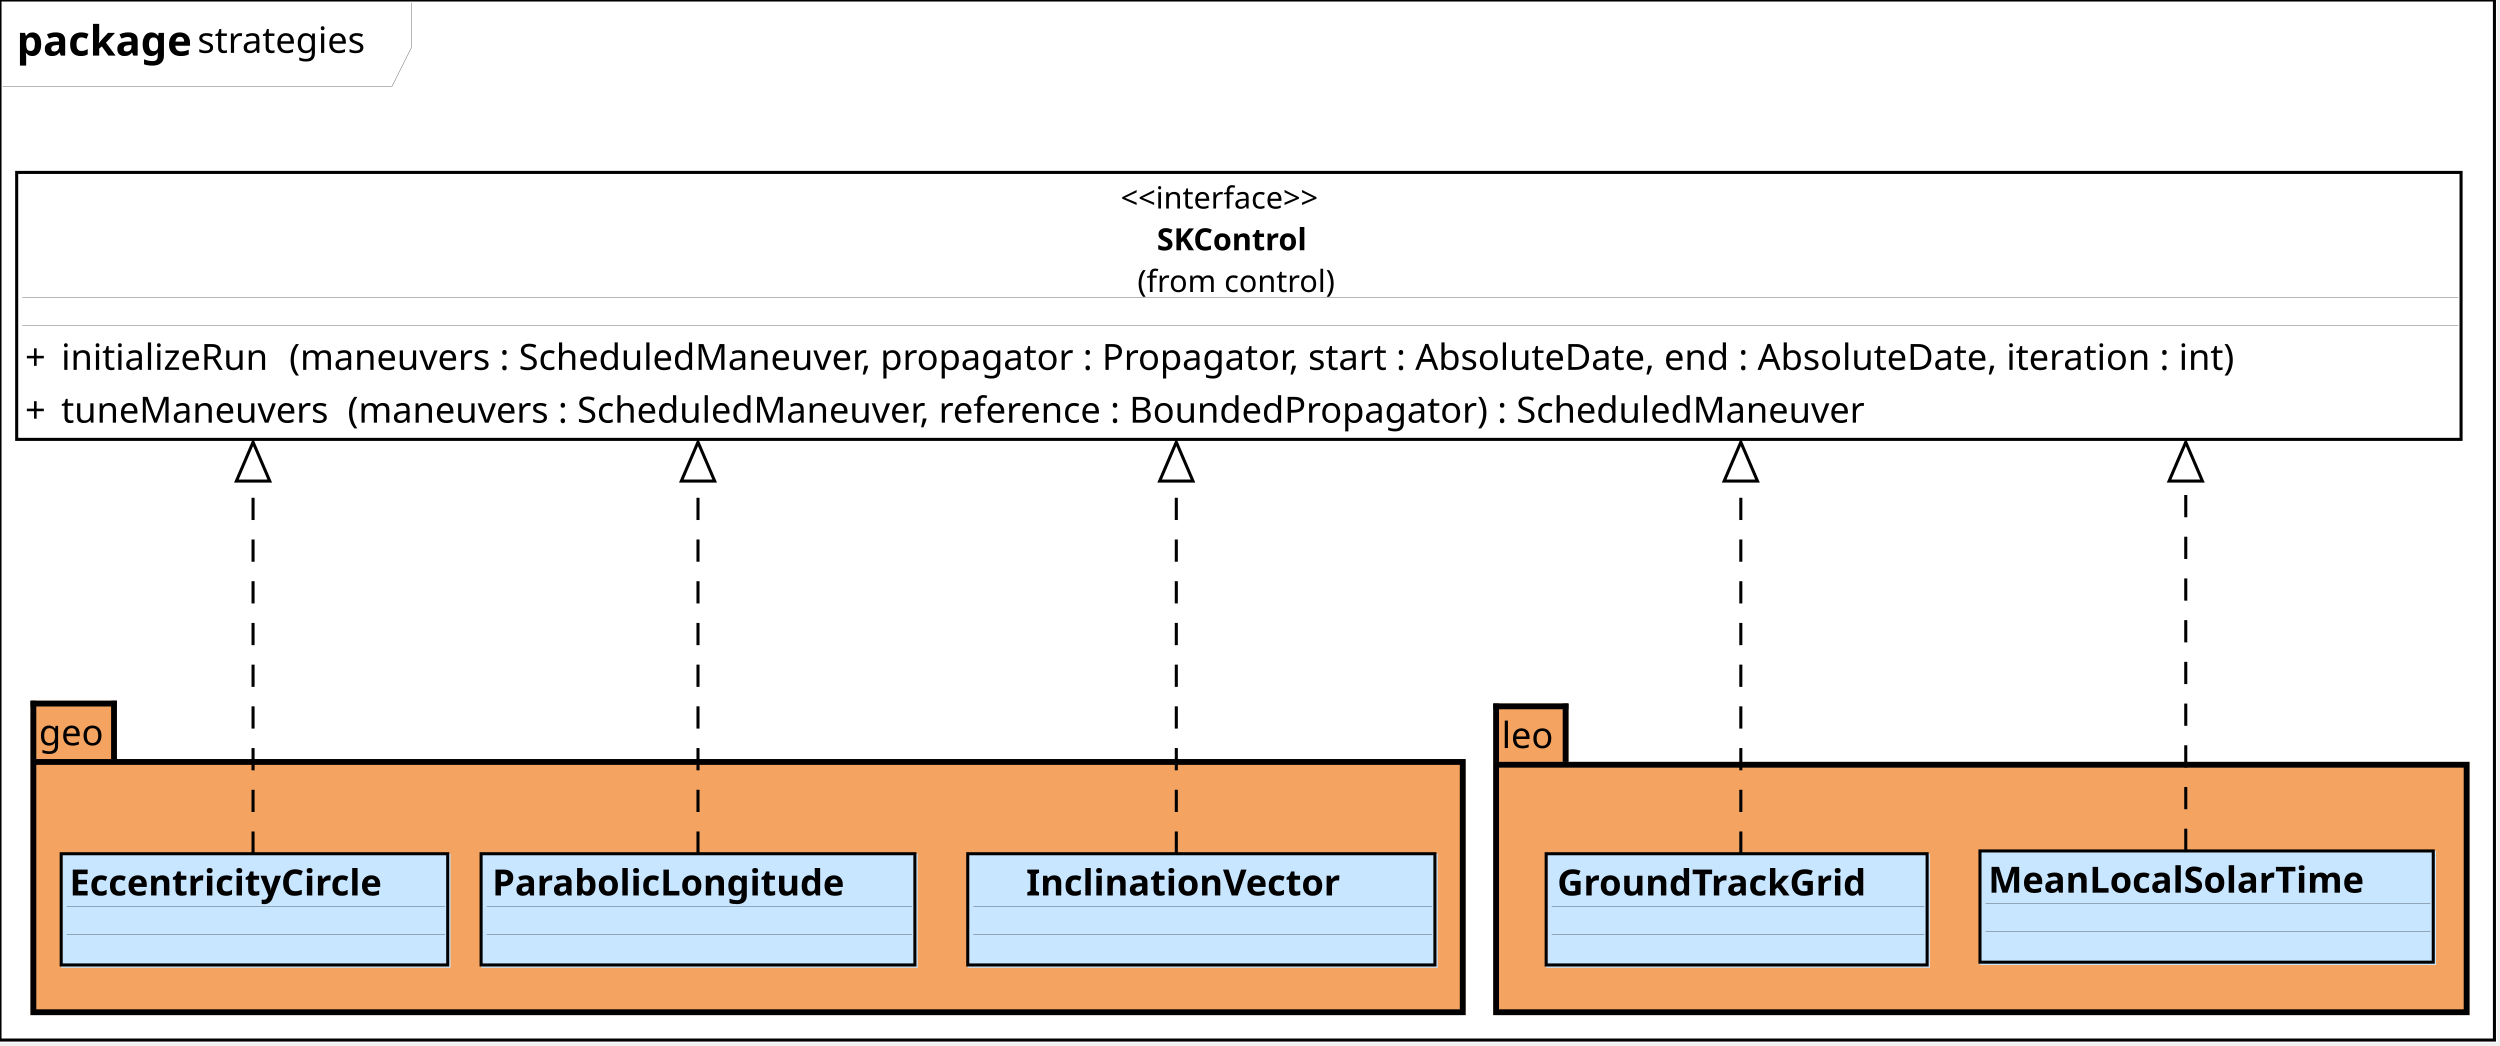
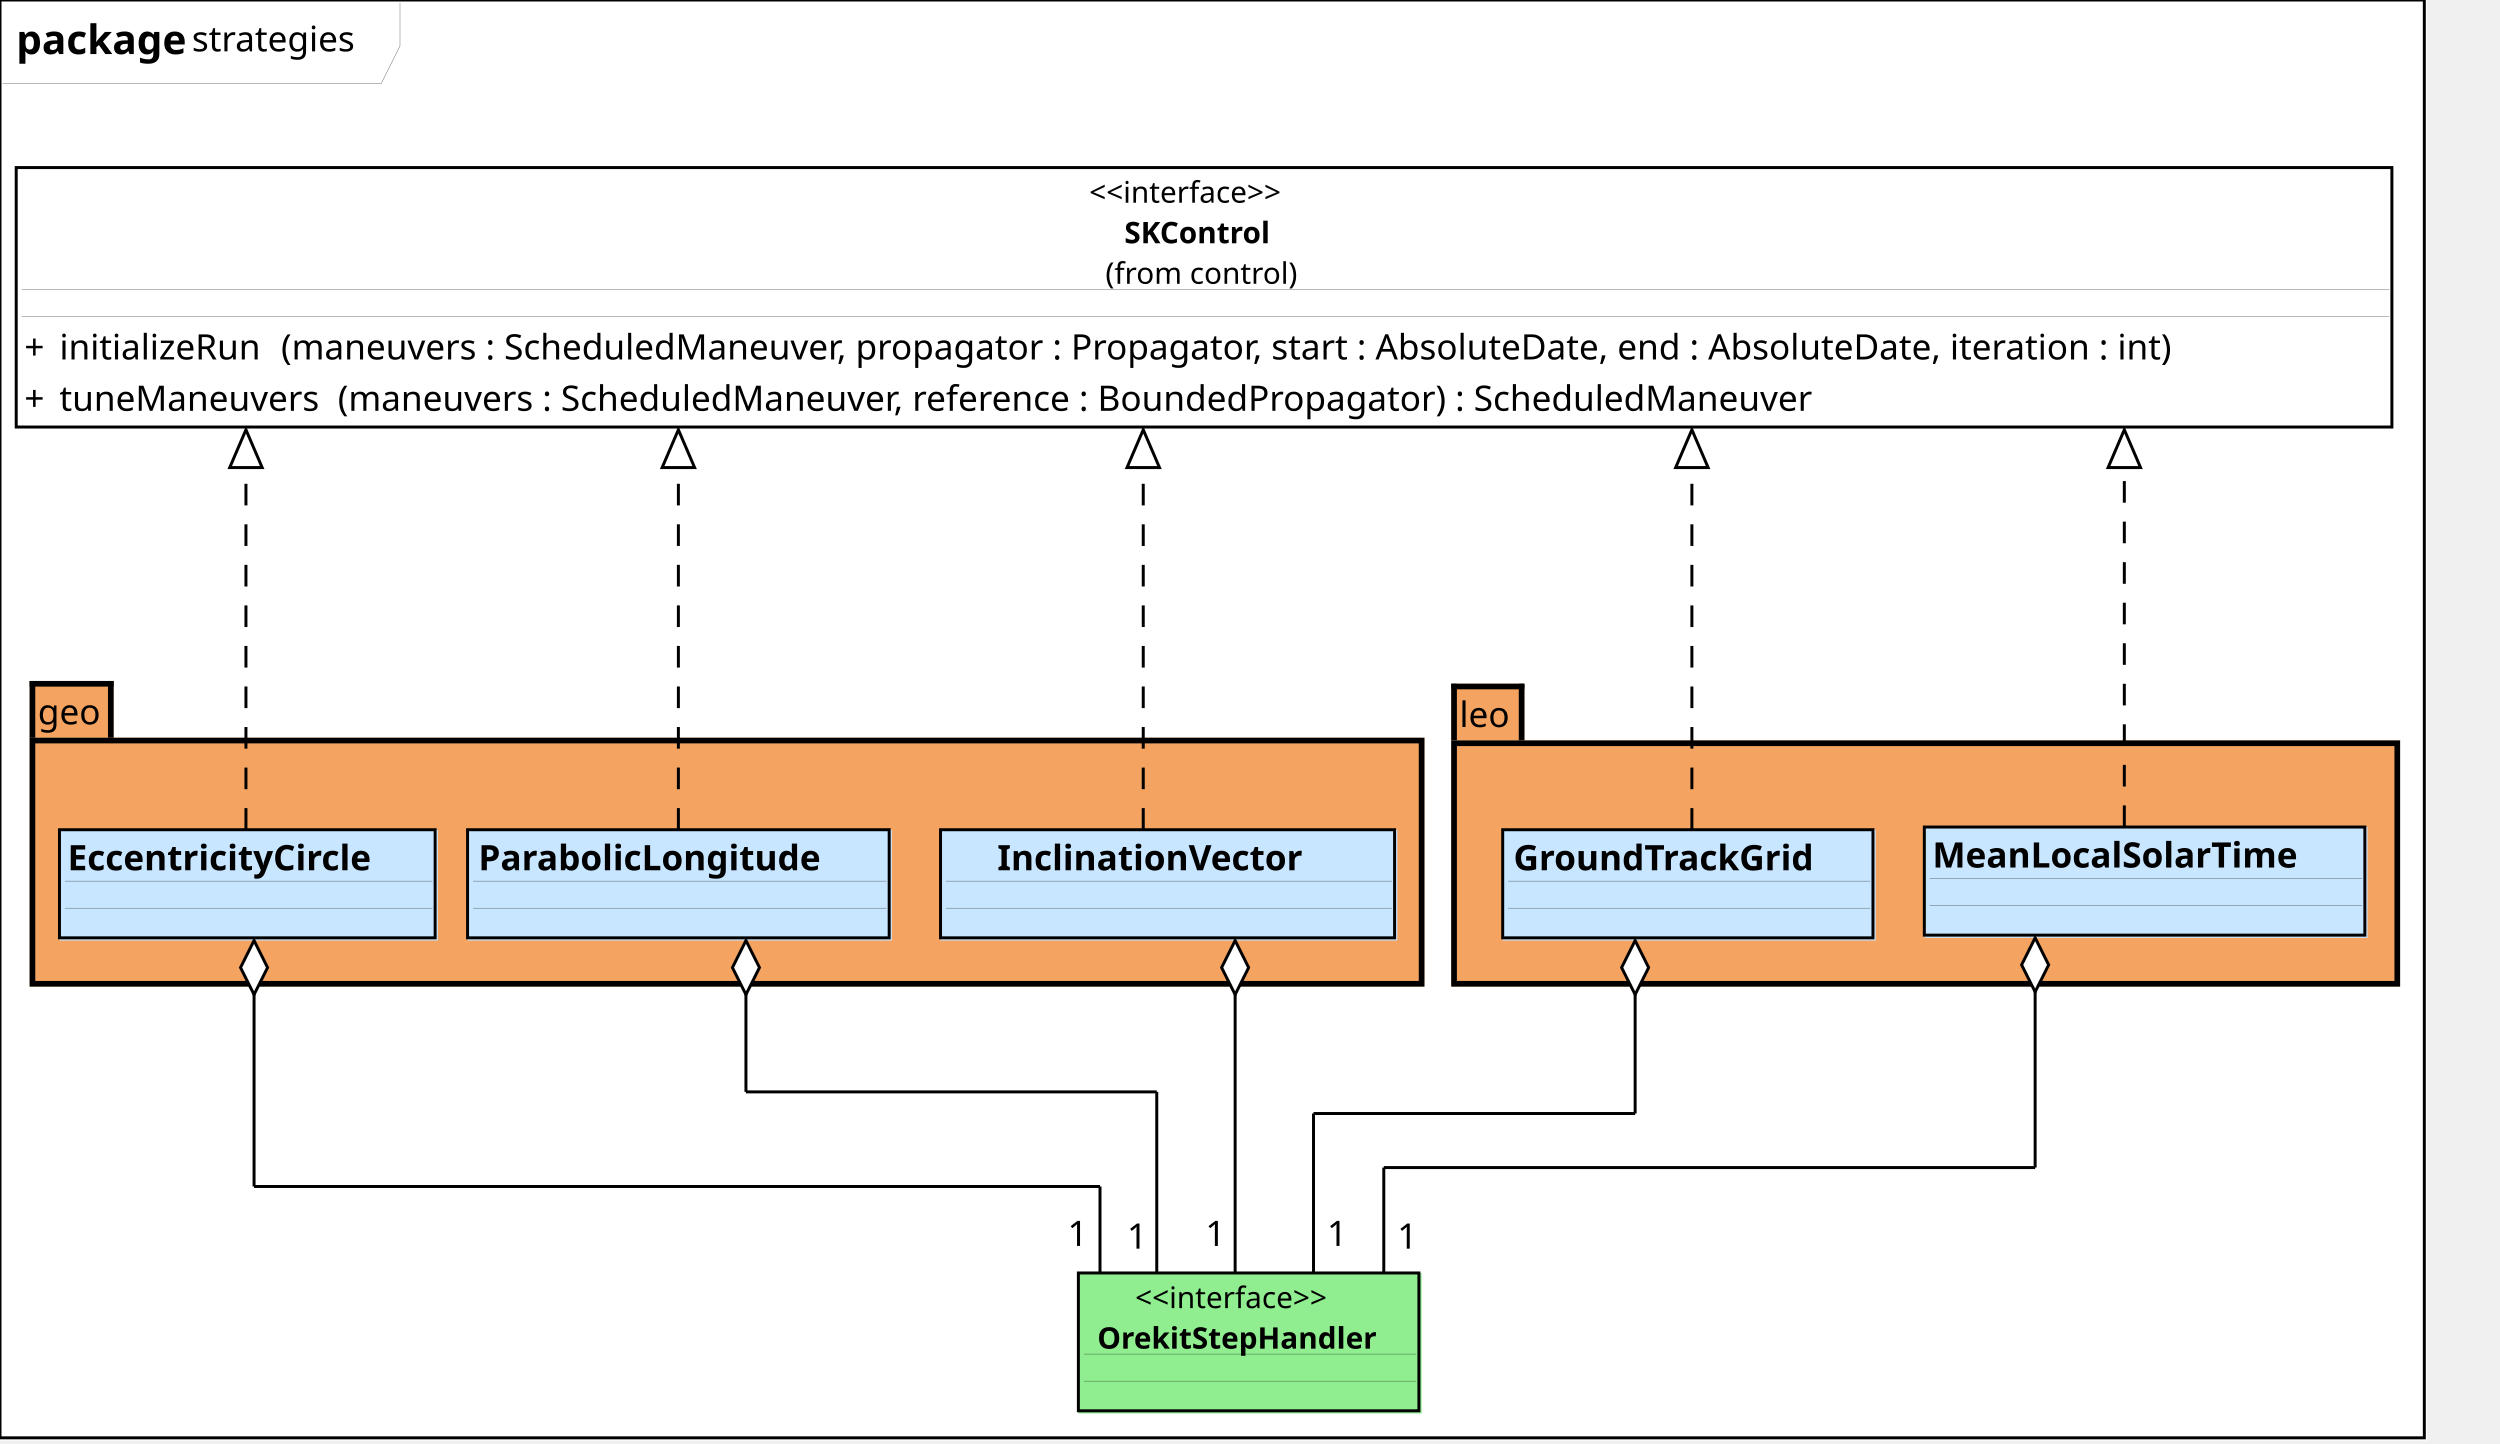
- <svg stroke-dasharray="none" shape-rendering="auto" font-family="'Dialog'" width="899" text-rendering="auto" fill-opacity="1" color-interpolation="auto" color-rendering="auto" font-size="12" fill="black" stroke="black" image-rendering="auto" stroke-miterlimit="10" stroke-linecap="square" stroke-linejoin="miter" font-style="normal" height="376" stroke-width="1" stroke-dashoffset="0" font-weight="normal" stroke-opacity="1">
+ <svg stroke-dasharray="none" shape-rendering="auto" font-family="'Dialog'" width="925" text-rendering="auto" fill-opacity="1" color-interpolation="auto" color-rendering="auto" font-size="12" fill="black" stroke="black" image-rendering="auto" stroke-miterlimit="10" stroke-linecap="square" stroke-linejoin="miter" font-style="normal" height="534" stroke-width="1" stroke-dashoffset="0" font-weight="normal" stroke-opacity="1">
  <defs id="genericDefs" />
  <g>
    <defs id="defs1">
      <clipPath clipPathUnits="userSpaceOnUse" id="clipPath1">
-         <path d="M-1 -1 L899 -1 L899 376 L-1 376 L-1 -1 Z" />
+         <path d="M-1 -1 L899 -1 L899 534 L-1 534 L-1 -1 Z" />
      </clipPath>
      <clipPath clipPathUnits="userSpaceOnUse" id="clipPath2">
        <path d="M5 5 L70 5 L70 24 L5 24 L5 5 Z" />
      </clipPath>
      <clipPath clipPathUnits="userSpaceOnUse" id="clipPath3">
        <path d="M70 5 L137 5 L137 24 L70 24 L70 5 Z" />
      </clipPath>
      <clipPath clipPathUnits="userSpaceOnUse" id="clipPath4">
        <path d="M10 251 L43 251 L43 274 L10 274 L10 251 Z" />
      </clipPath>
      <clipPath clipPathUnits="userSpaceOnUse" id="clipPath5">
        <path d="M13 254 L39 254 L39 273 L13 273 L13 254 Z" />
      </clipPath>
      <clipPath clipPathUnits="userSpaceOnUse" id="clipPath6">
        <path d="M10 272 L528 272 L528 366 L10 366 L10 272 Z" />
      </clipPath>
      <clipPath clipPathUnits="userSpaceOnUse" id="clipPath7">
        <path d="M21 306 L163 306 L163 349 L21 349 L21 306 Z" />
      </clipPath>
      <clipPath clipPathUnits="userSpaceOnUse" id="clipPath8">
        <path d="M24 308 L159 308 L159 327 L24 327 L24 308 Z" />
      </clipPath>
      <clipPath clipPathUnits="userSpaceOnUse" id="clipPath9">
        <path d="M23 325 L161 325 L161 337 L23 337 L23 325 Z" />
      </clipPath>
      <clipPath clipPathUnits="userSpaceOnUse" id="clipPath10">
        <path d="M23 335 L161 335 L161 347 L23 347 L23 335 Z" />
      </clipPath>
      <clipPath clipPathUnits="userSpaceOnUse" id="clipPath11">
        <path d="M347 306 L518 306 L518 349 L347 349 L347 306 Z" />
      </clipPath>
      <clipPath clipPathUnits="userSpaceOnUse" id="clipPath12">
        <path d="M368 308 L497 308 L497 327 L368 327 L368 308 Z" />
      </clipPath>
      <clipPath clipPathUnits="userSpaceOnUse" id="clipPath13">
        <path d="M349 325 L516 325 L516 337 L349 337 L349 325 Z" />
      </clipPath>
      <clipPath clipPathUnits="userSpaceOnUse" id="clipPath14">
        <path d="M349 335 L516 335 L516 347 L349 347 L349 335 Z" />
      </clipPath>
      <clipPath clipPathUnits="userSpaceOnUse" id="clipPath15">
        <path d="M172 306 L331 306 L331 349 L172 349 L172 306 Z" />
      </clipPath>
      <clipPath clipPathUnits="userSpaceOnUse" id="clipPath16">
        <path d="M176 308 L326 308 L326 327 L176 327 L176 308 Z" />
      </clipPath>
      <clipPath clipPathUnits="userSpaceOnUse" id="clipPath17">
        <path d="M174 325 L329 325 L329 337 L174 337 L174 325 Z" />
      </clipPath>
      <clipPath clipPathUnits="userSpaceOnUse" id="clipPath18">
        <path d="M174 335 L329 335 L329 347 L174 347 L174 335 Z" />
      </clipPath>
      <clipPath clipPathUnits="userSpaceOnUse" id="clipPath19">
        <path d="M536 252 L565 252 L565 275 L536 275 L536 252 Z" />
      </clipPath>
      <clipPath clipPathUnits="userSpaceOnUse" id="clipPath20">
        <path d="M539 255 L561 255 L561 274 L539 274 L539 255 Z" />
      </clipPath>
      <clipPath clipPathUnits="userSpaceOnUse" id="clipPath21">
        <path d="M536 273 L889 273 L889 366 L536 366 L536 273 Z" />
      </clipPath>
      <clipPath clipPathUnits="userSpaceOnUse" id="clipPath22">
        <path d="M555 306 L695 306 L695 349 L555 349 L555 306 Z" />
      </clipPath>
      <clipPath clipPathUnits="userSpaceOnUse" id="clipPath23">
        <path d="M559 308 L690 308 L690 327 L559 327 L559 308 Z" />
      </clipPath>
      <clipPath clipPathUnits="userSpaceOnUse" id="clipPath24">
        <path d="M557 325 L693 325 L693 337 L557 337 L557 325 Z" />
      </clipPath>
      <clipPath clipPathUnits="userSpaceOnUse" id="clipPath25">
        <path d="M557 335 L693 335 L693 347 L557 347 L557 335 Z" />
      </clipPath>
      <clipPath clipPathUnits="userSpaceOnUse" id="clipPath26">
        <path d="M711 305 L877 305 L877 348 L711 348 L711 305 Z" />
      </clipPath>
      <clipPath clipPathUnits="userSpaceOnUse" id="clipPath27">
        <path d="M714 307 L873 307 L873 326 L714 326 L714 307 Z" />
      </clipPath>
      <clipPath clipPathUnits="userSpaceOnUse" id="clipPath28">
        <path d="M713 324 L875 324 L875 336 L713 336 L713 324 Z" />
      </clipPath>
      <clipPath clipPathUnits="userSpaceOnUse" id="clipPath29">
        <path d="M713 334 L875 334 L875 346 L713 346 L713 334 Z" />
      </clipPath>
      <clipPath clipPathUnits="userSpaceOnUse" id="clipPath30">
        <path d="M5 61 L887 61 L887 160 L5 160 L5 61 Z" />
      </clipPath>
      <clipPath clipPathUnits="userSpaceOnUse" id="clipPath31">
        <path d="M402 63 L489 63 L489 78 L402 78 L402 63 Z" />
      </clipPath>
      <clipPath clipPathUnits="userSpaceOnUse" id="clipPath32">
        <path d="M415 78 L477 78 L477 93 L415 93 L415 78 Z" />
      </clipPath>
      <clipPath clipPathUnits="userSpaceOnUse" id="clipPath33">
        <path d="M408 93 L484 93 L484 108 L408 108 L408 93 Z" />
      </clipPath>
      <clipPath clipPathUnits="userSpaceOnUse" id="clipPath34">
        <path d="M7 106 L885 106 L885 118 L7 118 L7 106 Z" />
      </clipPath>
      <clipPath clipPathUnits="userSpaceOnUse" id="clipPath35">
        <path d="M8 119 L21 119 L21 138 L8 138 L8 119 Z" />
      </clipPath>
      <clipPath clipPathUnits="userSpaceOnUse" id="clipPath36">
        <path d="M21 119 L103 119 L103 138 L21 138 L21 119 Z" />
      </clipPath>
      <clipPath clipPathUnits="userSpaceOnUse" id="clipPath37">
        <path d="M103 119 L856 119 L856 138 L103 138 L103 119 Z" />
      </clipPath>
      <clipPath clipPathUnits="userSpaceOnUse" id="clipPath38">
        <path d="M8 138 L21 138 L21 157 L8 157 L8 138 Z" />
      </clipPath>
      <clipPath clipPathUnits="userSpaceOnUse" id="clipPath39">
        <path d="M21 138 L124 138 L124 157 L21 157 L21 138 Z" />
      </clipPath>
      <clipPath clipPathUnits="userSpaceOnUse" id="clipPath40">
        <path d="M124 138 L707 138 L707 157 L124 157 L124 138 Z" />
      </clipPath>
      <clipPath clipPathUnits="userSpaceOnUse" id="clipPath41">
        <path d="M7 116 L885 116 L885 158 L7 158 L7 116 Z" />
      </clipPath>
      <clipPath clipPathUnits="userSpaceOnUse" id="clipPath42">
+         <path d="M398 470 L527 470 L527 524 L398 524 L398 470 Z" />
+       </clipPath>
+       <clipPath clipPathUnits="userSpaceOnUse" id="clipPath43">
+         <path d="M419 472 L506 472 L506 487 L419 487 L419 472 Z" />
+       </clipPath>
+       <clipPath clipPathUnits="userSpaceOnUse" id="clipPath44">
+         <path d="M405 487 L520 487 L520 502 L405 502 L405 487 Z" />
+       </clipPath>
+       <clipPath clipPathUnits="userSpaceOnUse" id="clipPath45">
+         <path d="M400 500 L525 500 L525 512 L400 512 L400 500 Z" />
+       </clipPath>
+       <clipPath clipPathUnits="userSpaceOnUse" id="clipPath46">
+         <path d="M400 510 L525 510 L525 522 L400 522 L400 510 Z" />
+       </clipPath>
+       <clipPath clipPathUnits="userSpaceOnUse" id="clipPath47">
        <path d="M71 145 L112 145 L112 322 L71 322 L71 145 Z" />
      </clipPath>
-       <clipPath clipPathUnits="userSpaceOnUse" id="clipPath43">
+       <clipPath clipPathUnits="userSpaceOnUse" id="clipPath48">
        <path d="M84 158 L99 158 L99 175 L84 175 L84 158 Z" />
      </clipPath>
-       <clipPath clipPathUnits="userSpaceOnUse" id="clipPath44">
+       <clipPath clipPathUnits="userSpaceOnUse" id="clipPath49">
        <path d="M403 145 L444 145 L444 322 L403 322 L403 145 Z" />
      </clipPath>
-       <clipPath clipPathUnits="userSpaceOnUse" id="clipPath45">
+       <clipPath clipPathUnits="userSpaceOnUse" id="clipPath50">
        <path d="M416 158 L431 158 L431 175 L416 175 L416 158 Z" />
      </clipPath>
-       <clipPath clipPathUnits="userSpaceOnUse" id="clipPath46">
+       <clipPath clipPathUnits="userSpaceOnUse" id="clipPath51">
        <path d="M231 145 L272 145 L272 322 L231 322 L231 145 Z" />
      </clipPath>
-       <clipPath clipPathUnits="userSpaceOnUse" id="clipPath47">
+       <clipPath clipPathUnits="userSpaceOnUse" id="clipPath52">
        <path d="M244 158 L259 158 L259 175 L244 175 L244 158 Z" />
      </clipPath>
-       <clipPath clipPathUnits="userSpaceOnUse" id="clipPath48">
+       <clipPath clipPathUnits="userSpaceOnUse" id="clipPath53">
        <path d="M606 145 L647 145 L647 322 L606 322 L606 145 Z" />
      </clipPath>
-       <clipPath clipPathUnits="userSpaceOnUse" id="clipPath49">
+       <clipPath clipPathUnits="userSpaceOnUse" id="clipPath54">
        <path d="M619 158 L634 158 L634 175 L619 175 L619 158 Z" />
      </clipPath>
-       <clipPath clipPathUnits="userSpaceOnUse" id="clipPath50">
+       <clipPath clipPathUnits="userSpaceOnUse" id="clipPath55">
        <path d="M766 145 L807 145 L807 321 L766 321 L766 145 Z" />
      </clipPath>
-       <clipPath clipPathUnits="userSpaceOnUse" id="clipPath51">
+       <clipPath clipPathUnits="userSpaceOnUse" id="clipPath56">
        <path d="M779 158 L794 158 L794 175 L779 175 L779 158 Z" />
+       </clipPath>
+       <clipPath clipPathUnits="userSpaceOnUse" id="clipPath57">
+         <path d="M62 334 L560 334 L560 486 L62 486 L62 334 Z" />
+       </clipPath>
+       <clipPath clipPathUnits="userSpaceOnUse" id="clipPath58">
+         <path d="M394 447 L404 447 L404 466 L394 466 L394 447 Z" />
+       </clipPath>
+       <clipPath clipPathUnits="userSpaceOnUse" id="clipPath59">
+         <path d="M88 347 L101 347 L101 370 L88 370 L88 347 Z" />
+       </clipPath>
+       <clipPath clipPathUnits="userSpaceOnUse" id="clipPath60">
+         <path d="M166 334 L581 334 L581 486 L166 486 L166 334 Z" />
+       </clipPath>
+       <clipPath clipPathUnits="userSpaceOnUse" id="clipPath61">
+         <path d="M416 448 L426 448 L426 467 L416 467 L416 448 Z" />
+       </clipPath>
+       <clipPath clipPathUnits="userSpaceOnUse" id="clipPath62">
+         <path d="M270 347 L283 347 L283 370 L270 370 L270 347 Z" />
+       </clipPath>
+       <clipPath clipPathUnits="userSpaceOnUse" id="clipPath63">
+         <path d="M241 334 L610 334 L610 486 L241 486 L241 334 Z" />
+       </clipPath>
+       <clipPath clipPathUnits="userSpaceOnUse" id="clipPath64">
+         <path d="M445 447 L455 447 L455 466 L445 466 L445 447 Z" />
+       </clipPath>
+       <clipPath clipPathUnits="userSpaceOnUse" id="clipPath65">
+         <path d="M451 347 L464 347 L464 370 L451 370 L451 347 Z" />
+       </clipPath>
+       <clipPath clipPathUnits="userSpaceOnUse" id="clipPath66">
+         <path d="M413 334 L746 334 L746 486 L413 486 L413 334 Z" />
+       </clipPath>
+       <clipPath clipPathUnits="userSpaceOnUse" id="clipPath67">
+         <path d="M490 447 L500 447 L500 466 L490 466 L490 447 Z" />
+       </clipPath>
+       <clipPath clipPathUnits="userSpaceOnUse" id="clipPath68">
+         <path d="M599 347 L612 347 L612 370 L599 370 L599 347 Z" />
+       </clipPath>
+       <clipPath clipPathUnits="userSpaceOnUse" id="clipPath69">
+         <path d="M453 333 L925 333 L925 486 L453 486 L453 333 Z" />
+       </clipPath>
+       <clipPath clipPathUnits="userSpaceOnUse" id="clipPath70">
+         <path d="M516 448 L526 448 L526 467 L516 467 L516 448 Z" />
+       </clipPath>
+       <clipPath clipPathUnits="userSpaceOnUse" id="clipPath71">
+         <path d="M747 346 L760 346 L760 369 L747 369 L747 346 Z" />
      </clipPath>
    </defs>
    <g font-size="15" fill="white" font-family="'Ubuntu'" stroke-linejoin="round" stroke="white" stroke-width="0" stroke-miterlimit="0">
-       <rect x="0" y="0" clip-path="url(#clipPath1)" width="898" height="375" stroke="none" />
+       <rect x="0" y="0" clip-path="url(#clipPath1)" width="898" height="533" stroke="none" />
    </g>
    <g stroke-width="0.1" font-size="15" font-family="'Ubuntu'" stroke-linecap="butt">
      <line clip-path="url(#clipPath1)" fill="none" x1="1" x2="141" y1="31" y2="31" />
      <line clip-path="url(#clipPath1)" fill="none" x1="141" x2="148" y1="31" y2="17" />
      <line clip-path="url(#clipPath1)" fill="none" x1="148" x2="148" y1="17" y2="1" />
      <text x="6" y="20" clip-path="url(#clipPath2)" stroke="none" font-weight="bold" xml:space="preserve">package </text>
      <text font-size="13" x="71" y="19" clip-path="url(#clipPath3)" font-family="'Dialog'" stroke="none" xml:space="preserve">strategies</text>
      <rect x="11" y="252" clip-path="url(#clipPath4)" fill="rgb(244,164,96)" width="31" height="21" stroke="none" />
      <text font-size="13" x="14" y="268" clip-path="url(#clipPath5)" font-family="'Dialog'" stroke="none" xml:space="preserve">geo</text>
      <line clip-path="url(#clipPath4)" fill="none" x1="12" x2="12" y1="273" y2="252" stroke-width="2.1" />
      <line clip-path="url(#clipPath4)" fill="none" x1="11" x2="42" y1="253" y2="253" stroke-width="2.1" />
      <line clip-path="url(#clipPath4)" fill="none" x1="41" x2="41" y1="252" y2="273" stroke-width="2.1" />
      <rect x="11" y="273" clip-path="url(#clipPath6)" fill="rgb(244,164,96)" width="516" height="92" stroke="none" stroke-width="2.1" />
      <rect x="22" y="307" clip-path="url(#clipPath7)" fill="rgb(200,230,255)" width="140" height="41" stroke="none" stroke-width="2.1" />
    </g>
    <g stroke-width="2.1" font-size="13" font-weight="bold" stroke-linecap="butt">
      <text xml:space="preserve" x="25" y="322" clip-path="url(#clipPath8)" stroke="none">EccentricityCircle</text>
    </g>
    <g stroke-width="0.1" font-size="15" font-family="'Ubuntu'" stroke-linecap="butt">
      <line clip-path="url(#clipPath9)" fill="none" x1="24" x2="160" y1="326" y2="326" />
      <line clip-path="url(#clipPath10)" fill="none" x1="24" x2="160" y1="336" y2="336" />
      <rect x="22" y="307" clip-path="url(#clipPath7)" fill="none" width="139" height="40" stroke-width="1.1" />
      <rect x="348" y="307" clip-path="url(#clipPath11)" fill="rgb(200,230,255)" width="169" height="41" stroke="none" stroke-width="1.1" />
    </g>
    <g stroke-width="1.1" font-size="13" font-weight="bold" stroke-linecap="butt">
      <text xml:space="preserve" x="369" y="322" clip-path="url(#clipPath12)" stroke="none">InclinationVector</text>
    </g>
    <g stroke-width="0.1" font-size="15" font-family="'Ubuntu'" stroke-linecap="butt">
      <line clip-path="url(#clipPath13)" fill="none" x1="350" x2="515" y1="326" y2="326" />
      <line clip-path="url(#clipPath14)" fill="none" x1="350" x2="515" y1="336" y2="336" />
      <rect x="348" y="307" clip-path="url(#clipPath11)" fill="none" width="168" height="40" stroke-width="1.1" />
      <rect x="173" y="307" clip-path="url(#clipPath15)" fill="rgb(200,230,255)" width="157" height="41" stroke="none" stroke-width="1.1" />
    </g>
    <g stroke-width="1.1" font-size="13" font-weight="bold" stroke-linecap="butt">
      <text xml:space="preserve" x="177" y="322" clip-path="url(#clipPath16)" stroke="none">ParabolicLongitude</text>
    </g>
    <g stroke-width="0.1" font-size="15" font-family="'Ubuntu'" stroke-linecap="butt">
      <line clip-path="url(#clipPath17)" fill="none" x1="175" x2="328" y1="326" y2="326" />
      <line clip-path="url(#clipPath18)" fill="none" x1="175" x2="328" y1="336" y2="336" />
      <rect x="173" y="307" clip-path="url(#clipPath15)" fill="none" width="156" height="40" stroke-width="1.1" />
      <rect x="12" y="274" clip-path="url(#clipPath6)" fill="none" width="514" height="90" stroke-width="2.1" />
      <rect x="537" y="253" clip-path="url(#clipPath19)" fill="rgb(244,164,96)" width="27" height="21" stroke="none" stroke-width="2.1" />
      <text font-size="13" x="540" y="269" clip-path="url(#clipPath20)" font-family="'Dialog'" stroke="none" stroke-width="2.1" xml:space="preserve">leo</text>
      <line clip-path="url(#clipPath19)" fill="none" x1="538" x2="538" y1="274" y2="253" stroke-width="2.1" />
      <line clip-path="url(#clipPath19)" fill="none" x1="537" x2="564" y1="254" y2="254" stroke-width="2.1" />
      <line clip-path="url(#clipPath19)" fill="none" x1="563" x2="563" y1="253" y2="274" stroke-width="2.1" />
      <rect x="537" y="274" clip-path="url(#clipPath21)" fill="rgb(244,164,96)" width="351" height="91" stroke="none" stroke-width="2.1" />
      <rect x="556" y="307" clip-path="url(#clipPath22)" fill="rgb(200,230,255)" width="138" height="41" stroke="none" stroke-width="2.1" />
    </g>
    <g stroke-width="2.1" font-size="13" font-weight="bold" stroke-linecap="butt">
      <text xml:space="preserve" x="560" y="322" clip-path="url(#clipPath23)" stroke="none">GroundTrackGrid</text>
    </g>
    <g stroke-width="0.1" font-size="15" font-family="'Ubuntu'" stroke-linecap="butt">
      <line clip-path="url(#clipPath24)" fill="none" x1="558" x2="692" y1="326" y2="326" />
      <line clip-path="url(#clipPath25)" fill="none" x1="558" x2="692" y1="336" y2="336" />
      <rect x="556" y="307" clip-path="url(#clipPath22)" fill="none" width="137" height="40" stroke-width="1.1" />
      <rect x="712" y="306" clip-path="url(#clipPath26)" fill="rgb(200,230,255)" width="164" height="41" stroke="none" stroke-width="1.1" />
    </g>
    <g stroke-width="1.1" font-size="13" font-weight="bold" stroke-linecap="butt">
      <text xml:space="preserve" x="715" y="321" clip-path="url(#clipPath27)" stroke="none">MeanLocalSolarTime</text>
    </g>
    <g stroke-width="0.1" font-size="15" font-family="'Ubuntu'" stroke-linecap="butt">
      <line clip-path="url(#clipPath28)" fill="none" x1="714" x2="874" y1="325" y2="325" />
      <line clip-path="url(#clipPath29)" fill="none" x1="714" x2="874" y1="335" y2="335" />
      <rect x="712" y="306" clip-path="url(#clipPath26)" fill="none" width="163" height="40" stroke-width="1.1" />
      <rect x="538" y="275" clip-path="url(#clipPath21)" fill="none" width="349" height="89" stroke-width="2.1" />
      <rect x="6" y="62" clip-path="url(#clipPath30)" fill="white" width="880" height="97" stroke="none" stroke-width="2.1" />
      <text font-size="11" x="403" y="75" clip-path="url(#clipPath31)" font-family="'Dialog'" stroke="none" stroke-width="2.1" xml:space="preserve">&lt;&lt;interface&gt;&gt;</text>
    </g>
    <g stroke-width="2.1" font-size="11" font-weight="bold" stroke-linecap="butt">
      <text xml:space="preserve" x="416" y="90" clip-path="url(#clipPath32)" stroke="none">SKControl</text>
      <text x="409" y="105" clip-path="url(#clipPath33)" stroke="none" font-weight="normal" xml:space="preserve">(from control)</text>
    </g>
    <g stroke-width="0.1" font-size="15" font-family="'Ubuntu'" stroke-linecap="butt">
      <line clip-path="url(#clipPath34)" fill="none" x1="8" x2="884" y1="107" y2="107" />
      <text font-size="13" x="9" y="133" clip-path="url(#clipPath35)" font-family="'Dialog'" stroke="none" xml:space="preserve">+</text>
      <text font-size="13" x="22" y="133" clip-path="url(#clipPath36)" font-family="'Dialog'" stroke="none" xml:space="preserve">initializeRun</text>
      <text font-size="13" x="104" y="133" clip-path="url(#clipPath37)" font-family="'Dialog'" stroke="none" xml:space="preserve">(maneuvers : ScheduledManeuver, propagator : Propagator, start : AbsoluteDate, end : AbsoluteDate, iteration : int)</text>
      <text font-size="13" x="9" y="152" clip-path="url(#clipPath38)" font-family="'Dialog'" stroke="none" xml:space="preserve">+</text>
      <text font-size="13" x="22" y="152" clip-path="url(#clipPath39)" font-family="'Dialog'" stroke="none" xml:space="preserve">tuneManeuvers</text>
      <text font-size="13" x="125" y="152" clip-path="url(#clipPath40)" font-family="'Dialog'" stroke="none" xml:space="preserve">(maneuvers : ScheduledManeuver, reference : BoundedPropagator) : ScheduledManeuver</text>
      <line clip-path="url(#clipPath41)" fill="none" x1="8" x2="884" y1="117" y2="117" />
      <rect x="6" y="62" clip-path="url(#clipPath30)" fill="none" width="879" height="96" stroke-width="1.1" />
-       <rect x="0" y="0" clip-path="url(#clipPath1)" fill="none" width="897" height="374" stroke-width="1.1" />
+       <rect x="399" y="471" clip-path="url(#clipPath42)" fill="rgb(144,238,144)" width="127" height="52" stroke="none" stroke-width="1.1" />
+       <text font-size="11" x="420" y="484" clip-path="url(#clipPath43)" font-family="'Dialog'" stroke="none" stroke-width="1.1" xml:space="preserve">&lt;&lt;interface&gt;&gt;</text>
+     </g>
+     <g stroke-width="1.1" font-size="11" font-weight="bold" stroke-linecap="butt">
+       <text xml:space="preserve" x="406" y="499" clip-path="url(#clipPath44)" stroke="none">OrekitStepHandler</text>
+     </g>
+     <g stroke-width="0.1" font-size="15" font-family="'Ubuntu'" stroke-linecap="butt">
+       <line clip-path="url(#clipPath45)" fill="none" x1="401" x2="524" y1="501" y2="501" />
+       <line clip-path="url(#clipPath46)" fill="none" x1="401" x2="524" y1="511" y2="511" />
+       <rect x="399" y="471" clip-path="url(#clipPath42)" fill="none" width="126" height="51" stroke-width="1.1" />
+       <rect x="0" y="0" clip-path="url(#clipPath1)" fill="none" width="897" height="532" stroke-width="1.1" />
    </g>
    <g stroke-width="1.1" stroke-dasharray="8,7" font-size="11" stroke-linecap="butt">
-       <line clip-path="url(#clipPath42)" fill="none" x1="91" x2="91" y1="307" y2="159" />
-       <polygon fill="white" clip-path="url(#clipPath43)" points=" 91 159 97 173 85 173" stroke="none" />
-       <polygon fill="none" stroke-dasharray="none" clip-path="url(#clipPath43)" points=" 91 159 97 173 85 173" />
-       <line clip-path="url(#clipPath44)" fill="none" x1="423" x2="423" y1="307" y2="159" />
-       <polygon fill="white" clip-path="url(#clipPath45)" points=" 423 159 429 173 417 173" stroke="none" />
-       <polygon fill="none" stroke-dasharray="none" clip-path="url(#clipPath45)" points=" 423 159 429 173 417 173" />
-       <line clip-path="url(#clipPath46)" fill="none" x1="251" x2="251" y1="307" y2="159" />
-       <polygon fill="white" clip-path="url(#clipPath47)" points=" 251 159 257 173 245 173" stroke="none" />
-       <polygon fill="none" stroke-dasharray="none" clip-path="url(#clipPath47)" points=" 251 159 257 173 245 173" />
-       <line clip-path="url(#clipPath48)" fill="none" x1="626" x2="626" y1="307" y2="159" />
-       <polygon fill="white" clip-path="url(#clipPath49)" points=" 626 159 632 173 620 173" stroke="none" />
-       <polygon fill="none" stroke-dasharray="none" clip-path="url(#clipPath49)" points=" 626 159 632 173 620 173" />
-       <line clip-path="url(#clipPath50)" fill="none" x1="786" x2="786" y1="306" y2="159" />
-       <polygon fill="white" clip-path="url(#clipPath51)" points=" 786 159 792 173 780 173" stroke="none" />
-       <polygon fill="none" stroke-dasharray="none" clip-path="url(#clipPath51)" points=" 786 159 792 173 780 173" />
+       <line clip-path="url(#clipPath47)" fill="none" x1="91" x2="91" y1="307" y2="159" />
+       <polygon fill="white" clip-path="url(#clipPath48)" points=" 91 159 97 173 85 173" stroke="none" />
+       <polygon fill="none" stroke-dasharray="none" clip-path="url(#clipPath48)" points=" 91 159 97 173 85 173" />
+       <line clip-path="url(#clipPath49)" fill="none" x1="423" x2="423" y1="307" y2="159" />
+       <polygon fill="white" clip-path="url(#clipPath50)" points=" 423 159 429 173 417 173" stroke="none" />
+       <polygon fill="none" stroke-dasharray="none" clip-path="url(#clipPath50)" points=" 423 159 429 173 417 173" />
+       <line clip-path="url(#clipPath51)" fill="none" x1="251" x2="251" y1="307" y2="159" />
+       <polygon fill="white" clip-path="url(#clipPath52)" points=" 251 159 257 173 245 173" stroke="none" />
+       <polygon fill="none" stroke-dasharray="none" clip-path="url(#clipPath52)" points=" 251 159 257 173 245 173" />
+       <line clip-path="url(#clipPath53)" fill="none" x1="626" x2="626" y1="307" y2="159" />
+       <polygon fill="white" clip-path="url(#clipPath54)" points=" 626 159 632 173 620 173" stroke="none" />
+       <polygon fill="none" stroke-dasharray="none" clip-path="url(#clipPath54)" points=" 626 159 632 173 620 173" />
+       <line clip-path="url(#clipPath55)" fill="none" x1="786" x2="786" y1="306" y2="159" />
+       <polygon fill="white" clip-path="url(#clipPath56)" points=" 786 159 792 173 780 173" stroke="none" />
+       <polygon fill="none" stroke-dasharray="none" clip-path="url(#clipPath56)" points=" 786 159 792 173 780 173" />
+       <line clip-path="url(#clipPath57)" fill="none" x1="94" x2="94" y1="348" y2="439" stroke-dasharray="none" />
+       <line clip-path="url(#clipPath57)" fill="none" x1="94" x2="407" y1="439" y2="439" stroke-dasharray="none" />
+       <line clip-path="url(#clipPath57)" fill="none" x1="407" x2="407" y1="439" y2="471" stroke-dasharray="none" />
+       <text font-size="13" x="395" y="461" clip-path="url(#clipPath58)" stroke-dasharray="none" stroke="none" xml:space="preserve">1</text>
+     </g>
+     <g fill="white" stroke-width="1.1" font-size="13" stroke-linecap="butt" stroke="white">
+       <polygon clip-path="url(#clipPath59)" points=" 94 348 99 358 94 368 89 358" stroke="none" />
+       <polygon fill="none" clip-path="url(#clipPath59)" points=" 94 348 99 358 94 368 89 358" stroke="black" />
+       <line clip-path="url(#clipPath60)" fill="none" x1="276" x2="276" y1="348" y2="404" stroke="black" />
+       <line clip-path="url(#clipPath60)" fill="none" x1="276" x2="428" y1="404" y2="404" stroke="black" />
+       <line clip-path="url(#clipPath60)" fill="none" x1="428" x2="428" y1="404" y2="471" stroke="black" />
+       <text x="417" y="462" clip-path="url(#clipPath61)" fill="black" stroke="none" xml:space="preserve">1</text>
+       <polygon clip-path="url(#clipPath62)" points=" 276 348 281 358 276 368 271 358" stroke="none" />
+       <polygon fill="none" clip-path="url(#clipPath62)" points=" 276 348 281 358 276 368 271 358" stroke="black" />
+       <line clip-path="url(#clipPath63)" fill="none" x1="457" x2="457" y1="348" y2="471" stroke="black" />
+       <text x="446" y="461" clip-path="url(#clipPath64)" fill="black" stroke="none" xml:space="preserve">1</text>
+       <polygon clip-path="url(#clipPath65)" points=" 457 348 462 358 457 368 452 358" stroke="none" />
+       <polygon fill="none" clip-path="url(#clipPath65)" points=" 457 348 462 358 457 368 452 358" stroke="black" />
+       <line clip-path="url(#clipPath66)" fill="none" x1="605" x2="605" y1="348" y2="412" stroke="black" />
+       <line clip-path="url(#clipPath66)" fill="none" x1="605" x2="486" y1="412" y2="412" stroke="black" />
+       <line clip-path="url(#clipPath66)" fill="none" x1="486" x2="486" y1="412" y2="471" stroke="black" />
+       <text x="491" y="461" clip-path="url(#clipPath67)" fill="black" stroke="none" xml:space="preserve">1</text>
+       <polygon clip-path="url(#clipPath68)" points=" 605 348 610 358 605 368 600 358" stroke="none" />
+       <polygon fill="none" clip-path="url(#clipPath68)" points=" 605 348 610 358 605 368 600 358" stroke="black" />
+       <line clip-path="url(#clipPath69)" fill="none" x1="753" x2="753" y1="347" y2="432" stroke="black" />
+       <line clip-path="url(#clipPath69)" fill="none" x1="753" x2="512" y1="432" y2="432" stroke="black" />
+       <line clip-path="url(#clipPath69)" fill="none" x1="512" x2="512" y1="432" y2="471" stroke="black" />
+       <text x="517" y="462" clip-path="url(#clipPath70)" fill="black" stroke="none" xml:space="preserve">1</text>
+       <polygon clip-path="url(#clipPath71)" points=" 753 347 758 357 753 367 748 357" stroke="none" />
+       <polygon fill="none" clip-path="url(#clipPath71)" points=" 753 347 758 357 753 367 748 357" stroke="black" />
    </g>
  </g>
</svg>
